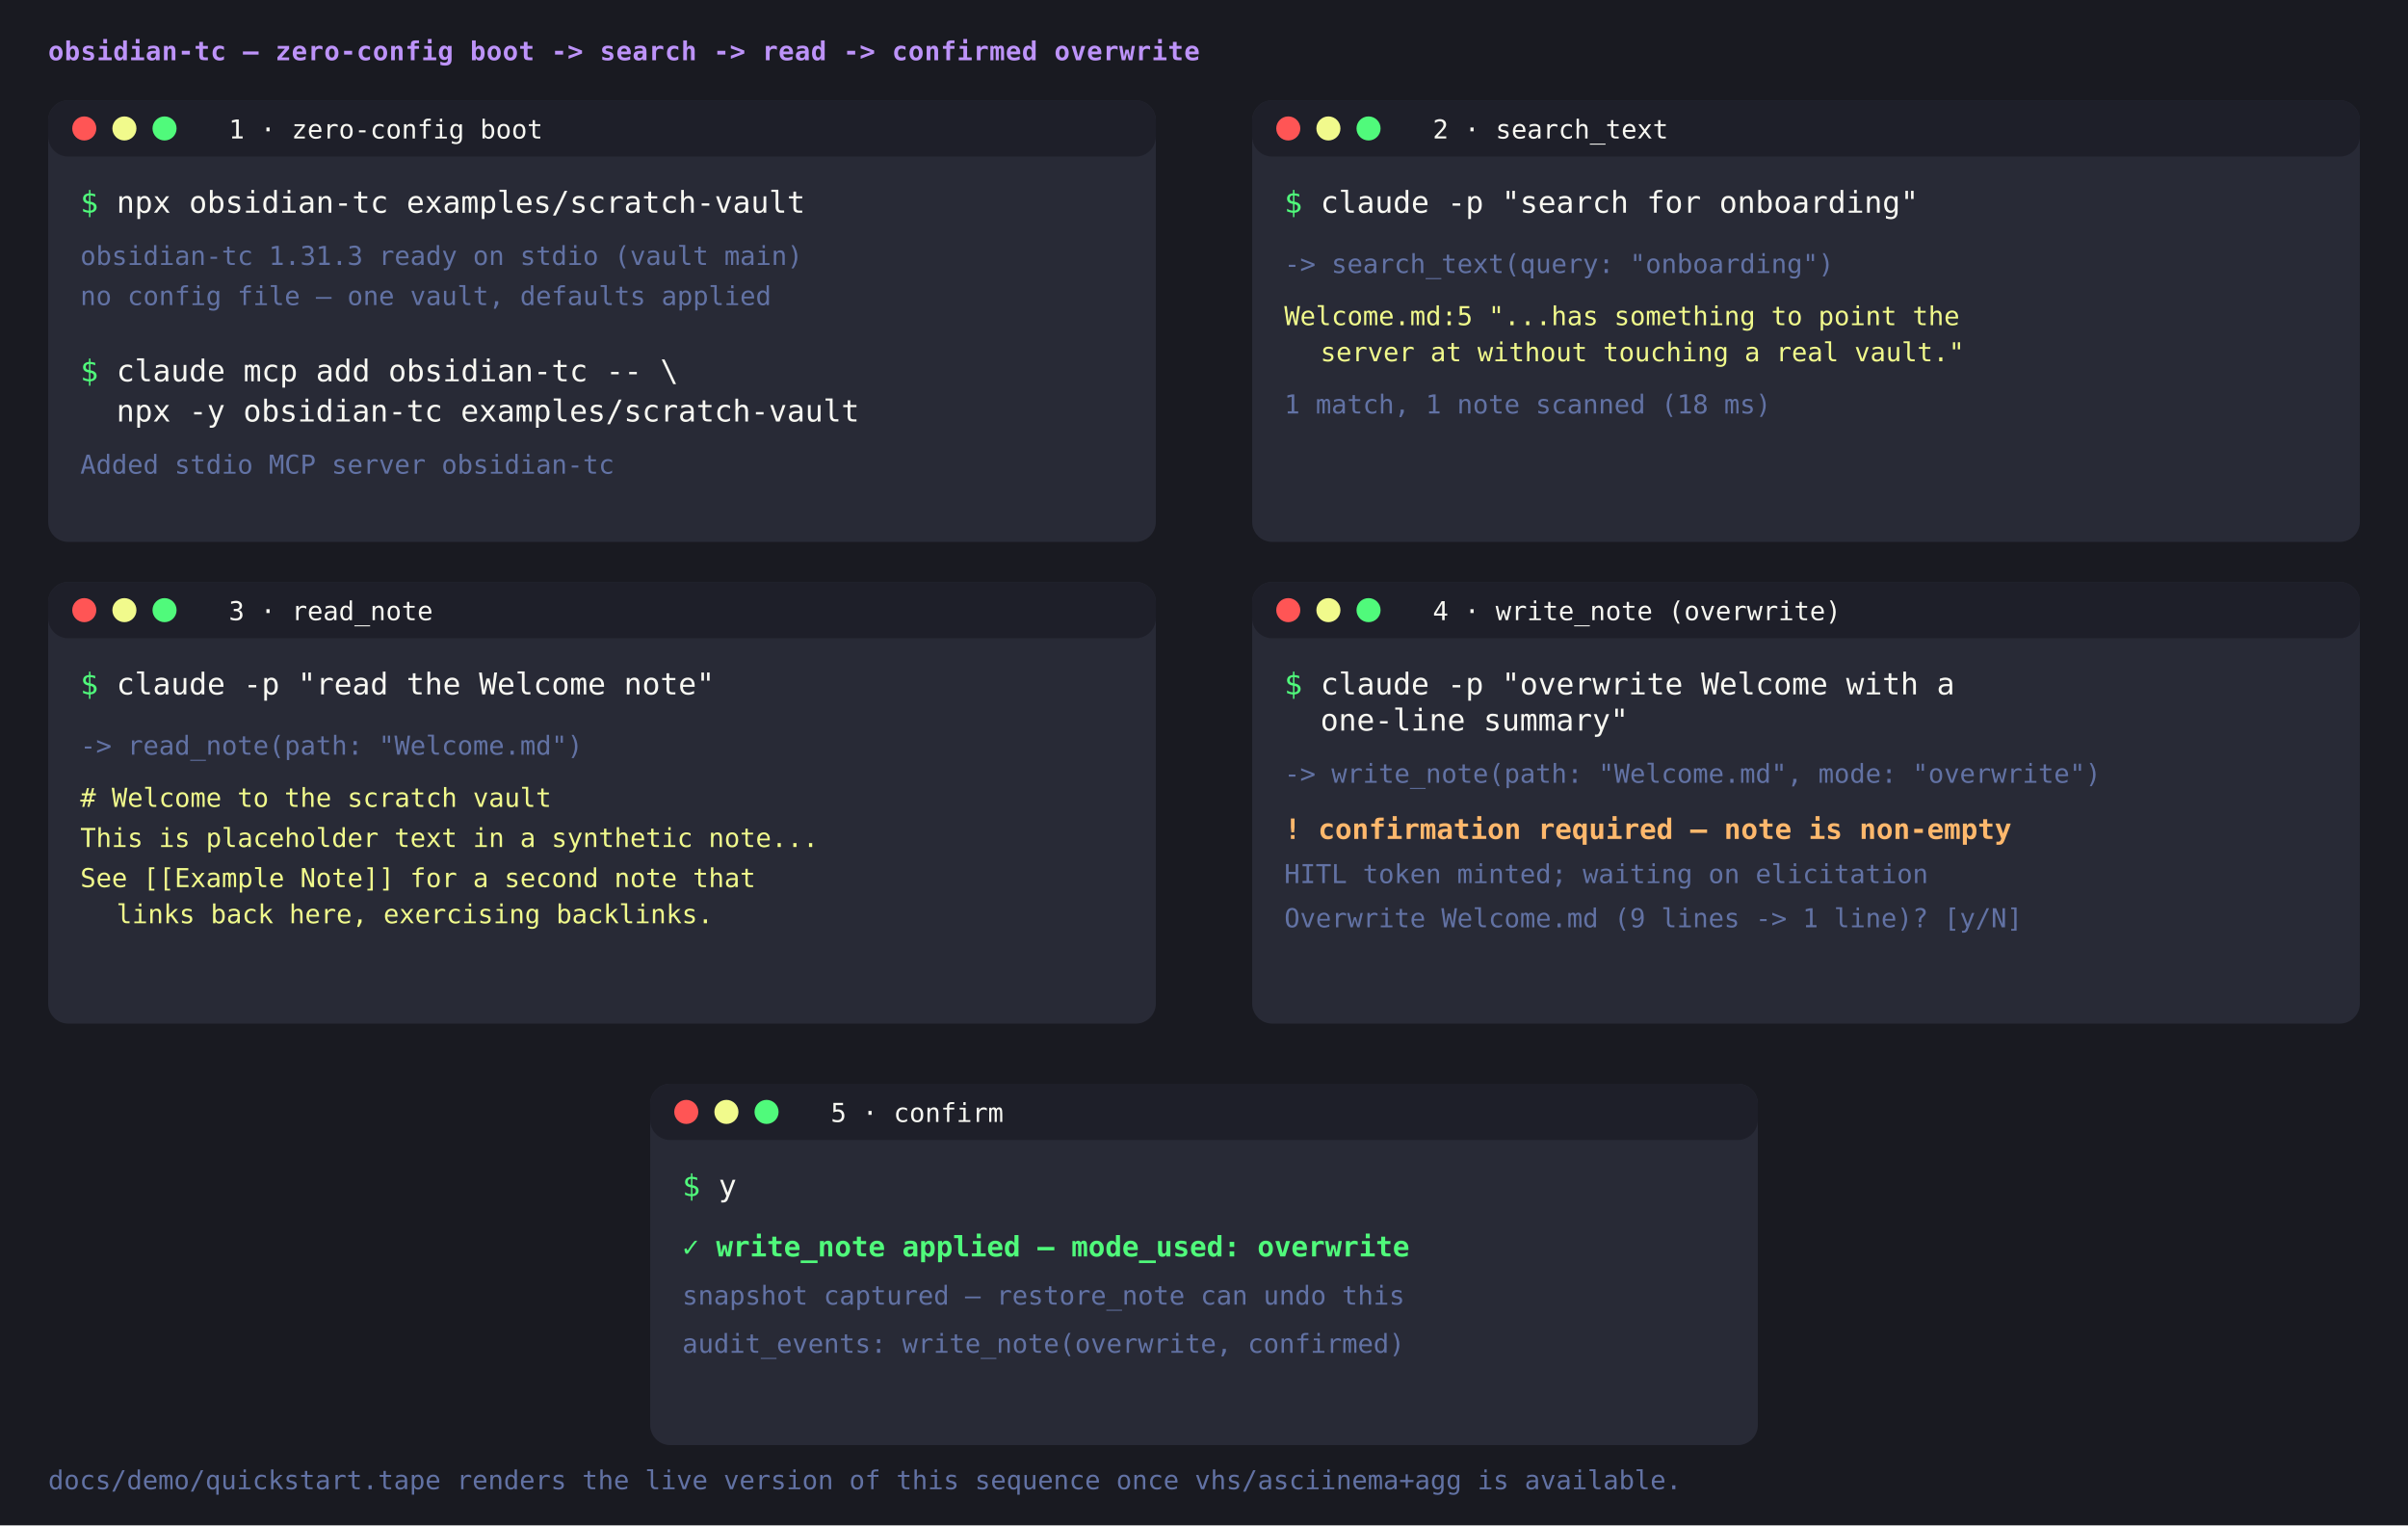
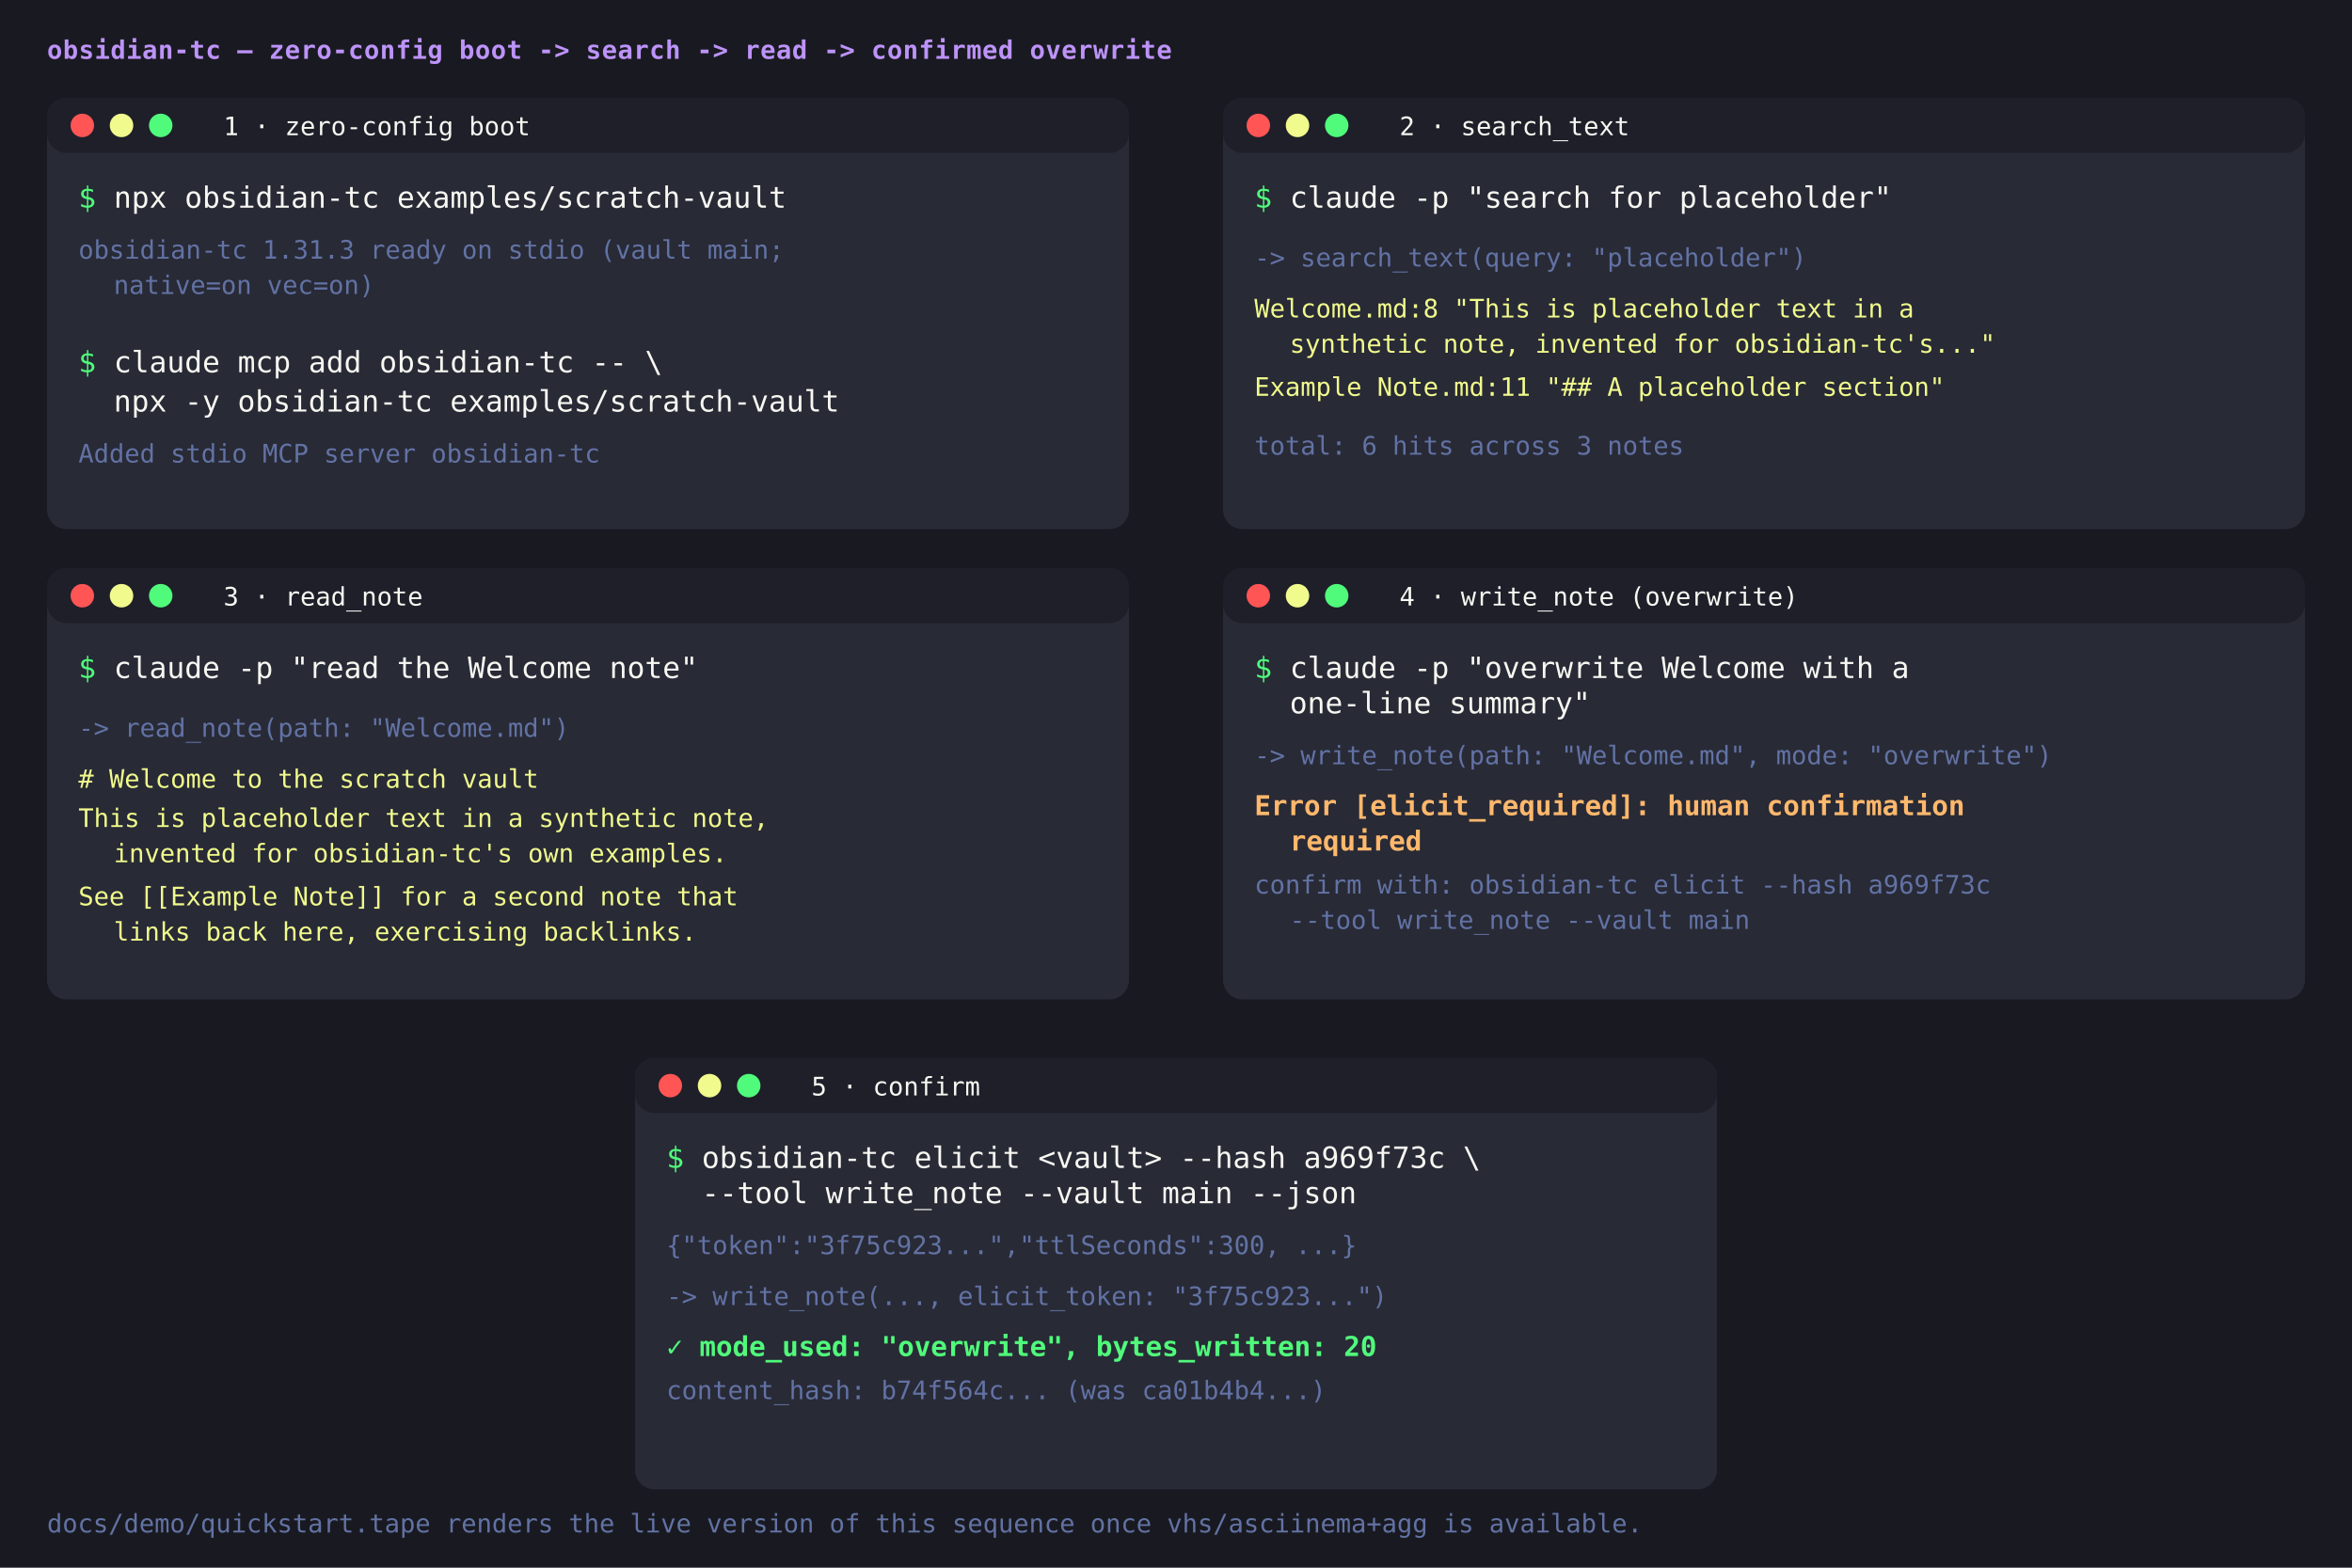
- <svg xmlns="http://www.w3.org/2000/svg" viewBox="0 0 1200 760" font-family="'JetBrains Mono','Fira Code',ui-monospace,monospace">
+ <svg xmlns="http://www.w3.org/2000/svg" viewBox="0 0 1200 800" font-family="'JetBrains Mono','Fira Code',ui-monospace,monospace">
  <defs>
    <style>
      .bg { fill: #282a36; }
      .bar { fill: #1e1f29; }
      .dot { r: 6; }
      .prompt { fill: #50fa7b; font-size: 15px; }
      .cmd { fill: #f8f8f2; font-size: 15px; }
      .out { fill: #6272a4; font-size: 13px; }
      .hit { fill: #f1fa8c; font-size: 13px; }
      .warn { fill: #ffb86c; font-size: 14px; font-weight: bold; }
      .ok { fill: #50fa7b; font-size: 14px; font-weight: bold; }
      .caption { fill: #bd93f9; font-size: 13px; font-weight: bold; letter-spacing: 0.02em; }
      .panel-title { fill: #f8f8f2; font-size: 13px; }
    </style>
  </defs>
-   <rect width="1200" height="760" fill="#191a21" />
+   <rect width="1200" height="800" fill="#191a21" />
  <text x="24" y="30" class="caption">obsidian-tc — zero-config boot -&gt; search -&gt; read -&gt; confirmed overwrite</text>
  <g transform="translate(24,50)">
    <rect class="bg" width="552" height="220" rx="10" />
    <rect class="bar" width="552" height="28" rx="10" />
    <circle class="dot" cx="18" cy="14" fill="#ff5555" />
    <circle class="dot" cx="38" cy="14" fill="#f1fa8c" />
    <circle class="dot" cx="58" cy="14" fill="#50fa7b" />
    <text x="90" y="19" class="panel-title">1 · zero-config boot</text>
    <text x="16" y="56" class="prompt">$ <tspan class="cmd">npx obsidian-tc examples/scratch-vault</tspan>
    </text>
-     <text x="16" y="82" class="out">obsidian-tc 1.31.3 ready on stdio (vault main)</text>
-     <text x="16" y="102" class="out">no config file — one vault, defaults applied</text>
+     <text x="16" y="82" class="out">obsidian-tc 1.31.3 ready on stdio (vault main;</text>
+     <text x="34" y="100" class="out">native=on vec=on)</text>
    <text x="16" y="140" class="prompt">$ <tspan class="cmd">claude mcp add obsidian-tc -- \</tspan>
    </text>
    <text x="34" y="160" class="cmd">npx -y obsidian-tc examples/scratch-vault</text>
    <text x="16" y="186" class="out">Added stdio MCP server obsidian-tc</text>
  </g>
  <g transform="translate(624,50)">
    <rect class="bg" width="552" height="220" rx="10" />
    <rect class="bar" width="552" height="28" rx="10" />
    <circle class="dot" cx="18" cy="14" fill="#ff5555" />
    <circle class="dot" cx="38" cy="14" fill="#f1fa8c" />
    <circle class="dot" cx="58" cy="14" fill="#50fa7b" />
    <text x="90" y="19" class="panel-title">2 · search_text</text>
-     <text x="16" y="56" class="prompt">$ <tspan class="cmd">claude -p "search for onboarding"</tspan>
+     <text x="16" y="56" class="prompt">$ <tspan class="cmd">claude -p "search for placeholder"</tspan>
    </text>
-     <text x="16" y="86" class="out">-&gt; search_text(query: "onboarding")</text>
-     <text x="16" y="112" class="hit">Welcome.md:5  "...has something to point the</text>
-     <text x="34" y="130" class="hit">server at without touching a real vault."</text>
-     <text x="16" y="156" class="out">1 match, 1 note scanned (18 ms)</text>
+     <text x="16" y="86" class="out">-&gt; search_text(query: "placeholder")</text>
+     <text x="16" y="112" class="hit">Welcome.md:8  "This is placeholder text in a</text>
+     <text x="34" y="130" class="hit">synthetic note, invented for obsidian-tc's..."</text>
+     <text x="16" y="152" class="hit">Example Note.md:11  "## A placeholder section"</text>
+     <text x="16" y="182" class="out">total: 6 hits across 3 notes</text>
  </g>
  <g transform="translate(24,290)">
    <rect class="bg" width="552" height="220" rx="10" />
    <rect class="bar" width="552" height="28" rx="10" />
    <circle class="dot" cx="18" cy="14" fill="#ff5555" />
    <circle class="dot" cx="38" cy="14" fill="#f1fa8c" />
    <circle class="dot" cx="58" cy="14" fill="#50fa7b" />
    <text x="90" y="19" class="panel-title">3 · read_note</text>
    <text x="16" y="56" class="prompt">$ <tspan class="cmd">claude -p "read the Welcome note"</tspan>
    </text>
    <text x="16" y="86" class="out">-&gt; read_note(path: "Welcome.md")</text>
    <text x="16" y="112" class="hit"># Welcome to the scratch vault</text>
-     <text x="16" y="132" class="hit">This is placeholder text in a synthetic note...</text>
-     <text x="16" y="152" class="hit">See [[Example Note]] for a second note that</text>
-     <text x="34" y="170" class="hit">links back here, exercising backlinks.</text>
+     <text x="16" y="132" class="hit">This is placeholder text in a synthetic note,</text>
+     <text x="34" y="150" class="hit">invented for obsidian-tc's own examples.</text>
+     <text x="16" y="172" class="hit">See [[Example Note]] for a second note that</text>
+     <text x="34" y="190" class="hit">links back here, exercising backlinks.</text>
  </g>
  <g transform="translate(624,290)">
    <rect class="bg" width="552" height="220" rx="10" />
    <rect class="bar" width="552" height="28" rx="10" />
    <circle class="dot" cx="18" cy="14" fill="#ff5555" />
    <circle class="dot" cx="38" cy="14" fill="#f1fa8c" />
    <circle class="dot" cx="58" cy="14" fill="#50fa7b" />
    <text x="90" y="19" class="panel-title">4 · write_note (overwrite)</text>
    <text x="16" y="56" class="prompt">$ <tspan class="cmd">claude -p "overwrite Welcome with a</tspan>
    </text>
    <text x="34" y="74" class="cmd">one-line summary"</text>
    <text x="16" y="100" class="out">-&gt; write_note(path: "Welcome.md", mode: "overwrite")</text>
-     <text x="16" y="128" class="warn">! confirmation required — note is non-empty</text>
-     <text x="16" y="150" class="out">HITL token minted; waiting on elicitation</text>
-     <text x="16" y="172" class="out">Overwrite Welcome.md (9 lines -&gt; 1 line)? [y/N]</text>
+     <text x="16" y="126" class="warn">Error [elicit_required]: human confirmation</text>
+     <text x="34" y="144" class="warn">required</text>
+     <text x="16" y="166" class="out">confirm with: obsidian-tc elicit --hash a969f73c</text>
+     <text x="34" y="184" class="out">--tool write_note --vault main</text>
  </g>
  <g transform="translate(324,540)">
-     <rect class="bg" width="552" height="180" rx="10" />
+     <rect class="bg" width="552" height="220" rx="10" />
    <rect class="bar" width="552" height="28" rx="10" />
    <circle class="dot" cx="18" cy="14" fill="#ff5555" />
    <circle class="dot" cx="38" cy="14" fill="#f1fa8c" />
    <circle class="dot" cx="58" cy="14" fill="#50fa7b" />
    <text x="90" y="19" class="panel-title">5 · confirm</text>
-     <text x="16" y="56" class="prompt">$ <tspan class="cmd">y</tspan>
+     <text x="16" y="56" class="prompt">$ <tspan class="cmd">obsidian-tc elicit &lt;vault&gt; --hash a969f73c \</tspan>
    </text>
-     <text x="16" y="86" class="ok">✓ write_note applied — mode_used: overwrite</text>
-     <text x="16" y="110" class="out">snapshot captured — restore_note can undo this</text>
-     <text x="16" y="134" class="out">audit_events: write_note(overwrite, confirmed)</text>
+     <text x="34" y="74" class="cmd">--tool write_note --vault main --json</text>
+     <text x="16" y="100" class="out">{"token":"3f75c923...","ttlSeconds":300, ...}</text>
+     <text x="16" y="126" class="out">-&gt; write_note(..., elicit_token: "3f75c923...")</text>
+     <text x="16" y="152" class="ok">✓ mode_used: "overwrite", bytes_written: 20</text>
+     <text x="16" y="174" class="out">content_hash: b74f564c... (was ca01b4b4...)</text>
  </g>
-   <text x="24" y="742" class="out">docs/demo/quickstart.tape renders the live version of this sequence once vhs/asciinema+agg is available.</text>
+   <text x="24" y="782" class="out">docs/demo/quickstart.tape renders the live version of this sequence once vhs/asciinema+agg is available.</text>
</svg>
